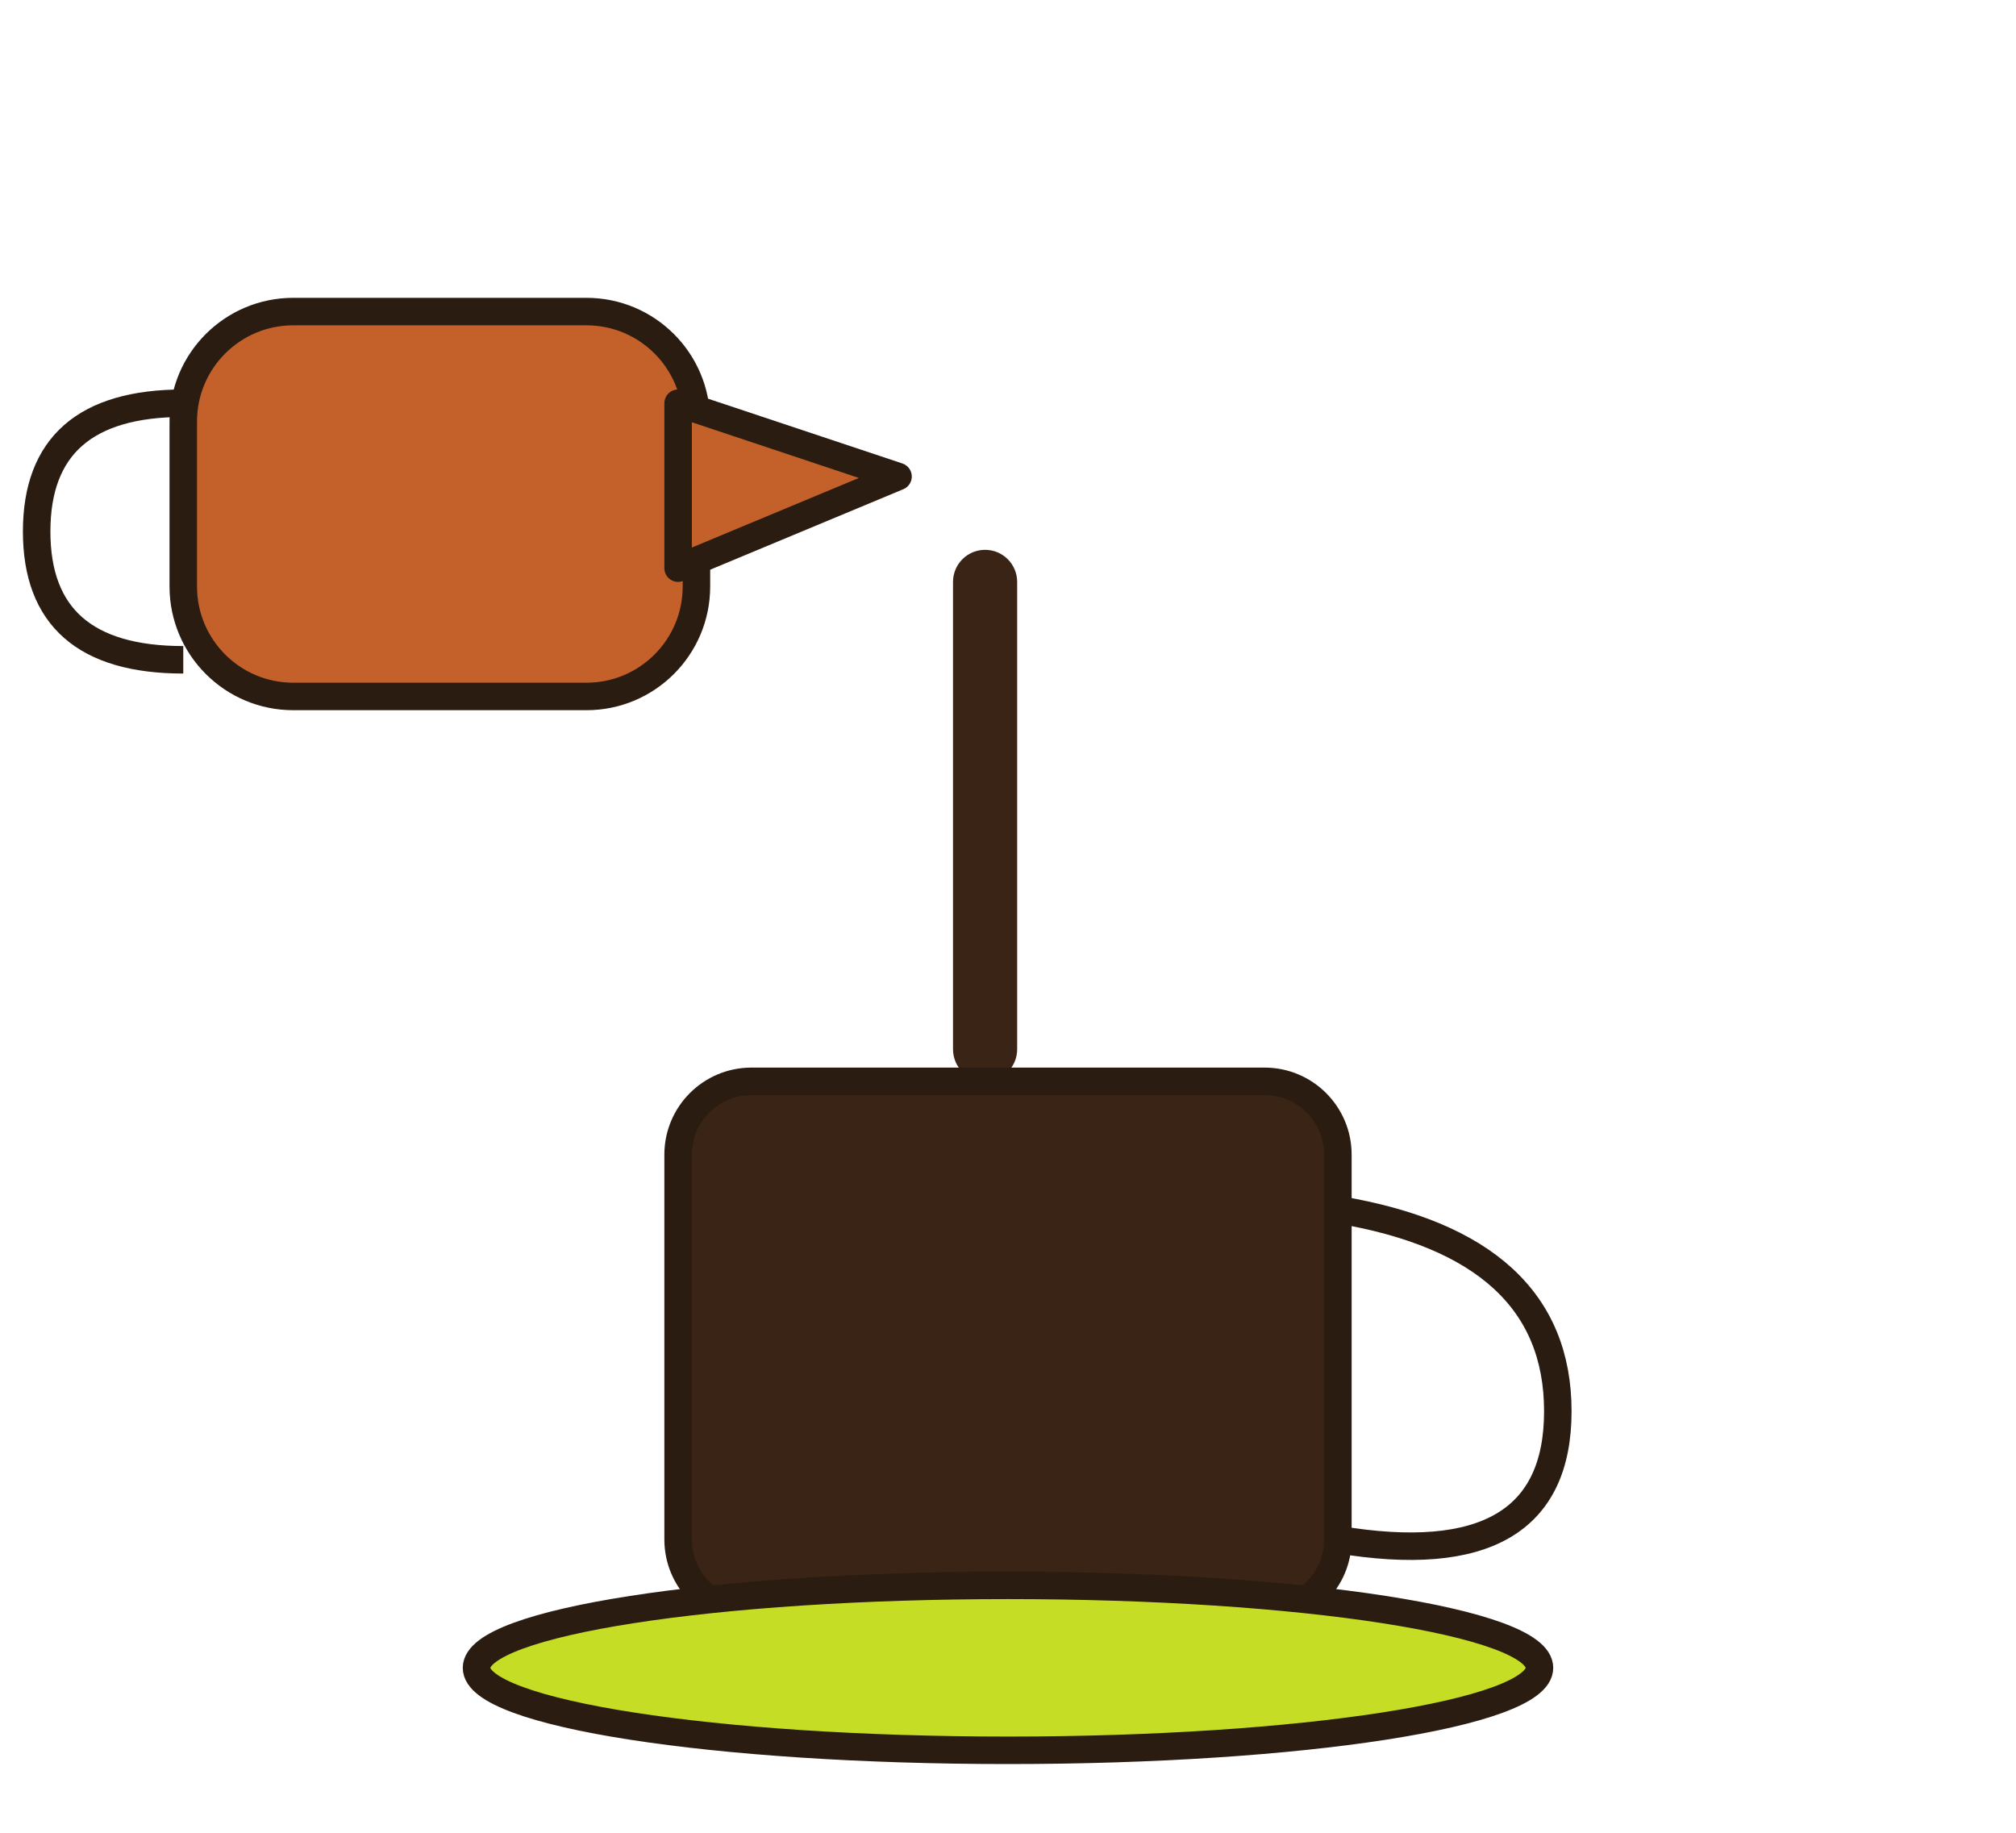
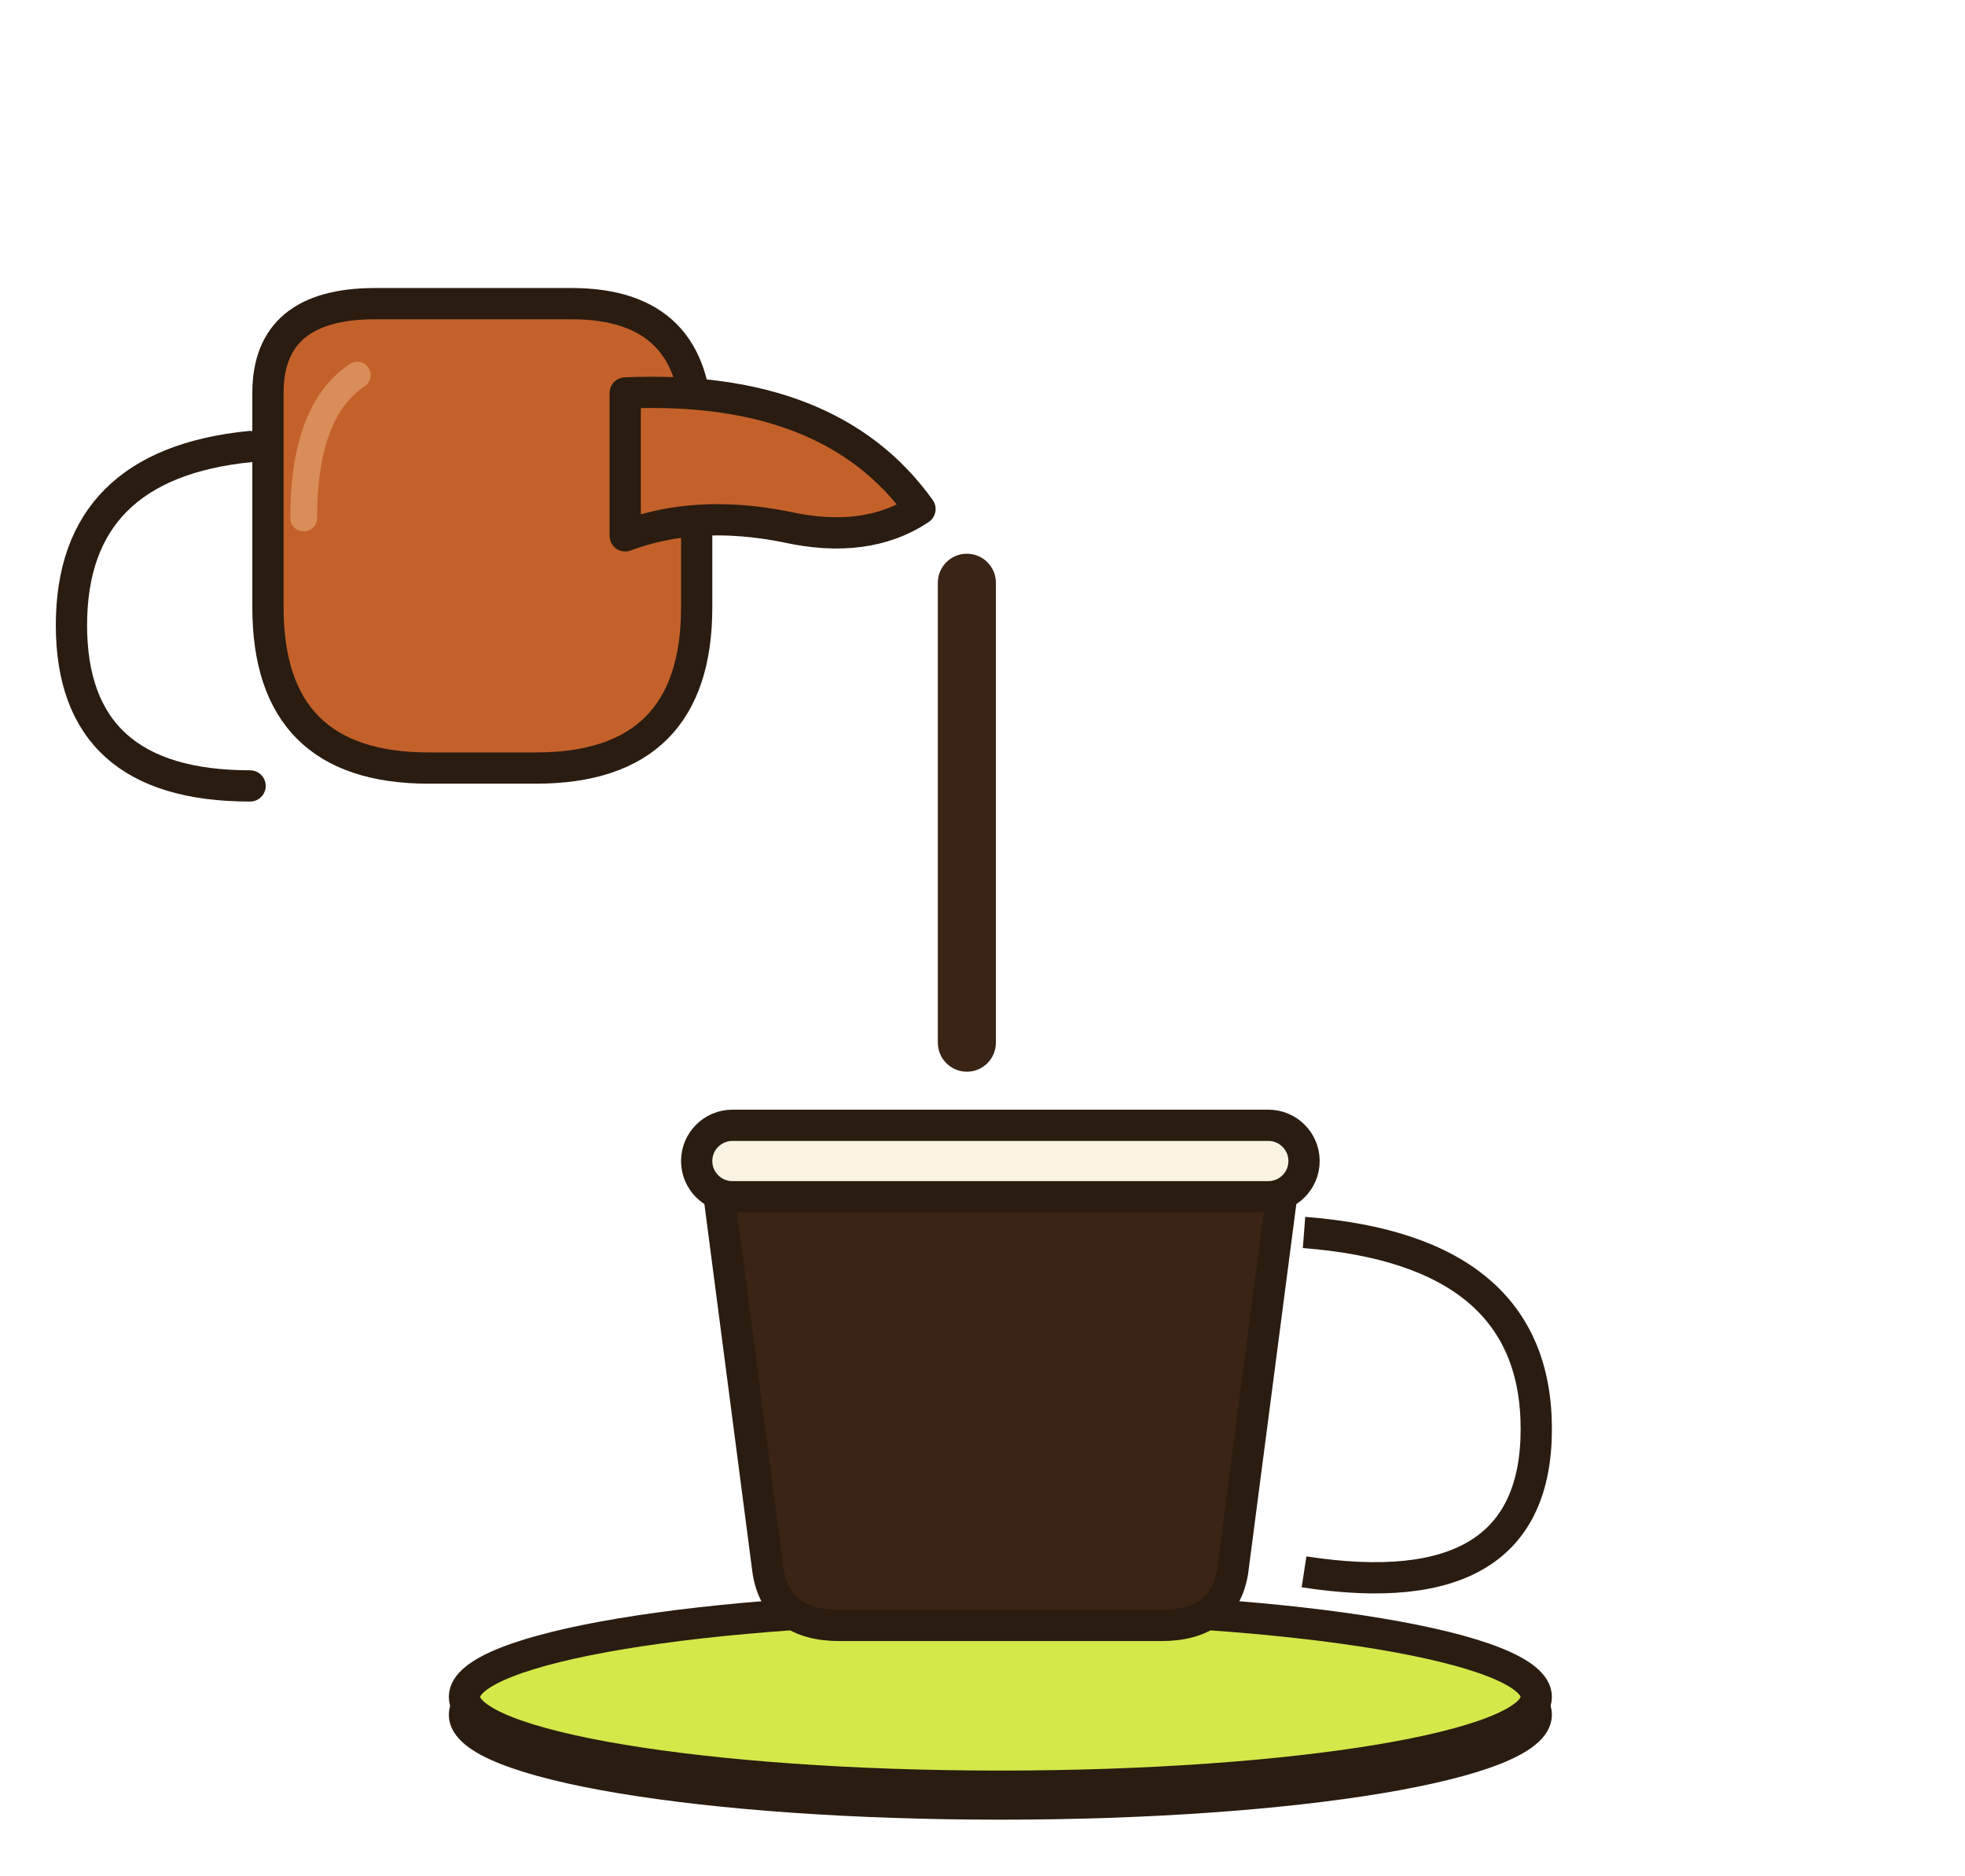
- <svg xmlns="http://www.w3.org/2000/svg" viewBox="0 0 220 200" role="img" aria-label="Coffee pouring into a mug" class="pour">
+ <svg xmlns="http://www.w3.org/2000/svg" viewBox="0 0 220 210" role="img" aria-label="Coffee pouring into a cup" class="pour">
  <style>
    .pour .stream { transform-box: fill-box; transform-origin: top center; animation: pour-stream 4.2s ease-in-out infinite; }
    .pour .fill   { transform-box: fill-box; transform-origin: bottom center; animation: pour-fill 4.2s ease-in-out infinite; }
-     .pour .jug    { transform-box: fill-box; transform-origin: 70% 80%; animation: pour-tip 4.2s ease-in-out infinite; }
+     .pour .jug    { transform-box: fill-box; transform-origin: 72% 78%; animation: pour-tip 4.2s ease-in-out infinite; }
    .pour .steam  { opacity: 0; animation: pour-steam 4.2s ease-in-out infinite; }
-     .pour .steam.s2 { animation-delay: .35s; }
+     .pour .steam.s2 { animation-delay: .5s; }
+     .pour .steam.s3 { animation-delay: .9s; }
    @keyframes pour-stream {
      0%   { opacity: 0; transform: scaleY(0); }
      12%  { opacity: 1; transform: scaleY(1); }
      58%  { opacity: 1; transform: scaleY(1); }
      66%  { opacity: 0; transform: scaleY(1); }
      100% { opacity: 0; transform: scaleY(0); }
    }
    @keyframes pour-fill {
-       0%   { transform: scaleY(0.06); }
+       0%   { transform: scaleY(0.08); }
      58%  { transform: scaleY(1); }
      92%  { transform: scaleY(1); }
-       100% { transform: scaleY(0.06); }
+       100% { transform: scaleY(0.08); }
    }
    @keyframes pour-tip {
      0%, 100% { transform: rotate(0deg); }
-       12%, 62% { transform: rotate(-22deg); }
+       12%, 60% { transform: rotate(-26deg); }
    }
    @keyframes pour-steam {
      0%, 60% { opacity: 0; transform: translateY(0); }
-       78%     { opacity: .55; }
-       100%    { opacity: 0; transform: translateY(-16px); }
+       80%     { opacity: .5; }
+       100%    { opacity: 0; transform: translateY(-18px); }
    }
    @media (prefers-reduced-motion: reduce) {
      .pour .stream, .pour .fill, .pour .jug, .pour .steam { animation: none; }
      .pour .stream { opacity: 1; }
      .pour .fill { transform: none; }
-       .pour .jug { transform: rotate(-22deg); }
+       .pour .jug { transform: rotate(-26deg); }
      .pour .steam { opacity: .5; }
    }
  </style>
-   <path class="steam s1" d="M96 70 q-8 -10 0 -20 q8 -10 0 -20" fill="none" stroke="#4a3220" stroke-width="3" stroke-linecap="round" />
-   <path class="steam s2" d="M118 70 q8 -10 0 -20 q-8 -10 0 -20" fill="none" stroke="#4a3220" stroke-width="3" stroke-linecap="round" />
+   <path class="steam s1" d="M98 92 q-9 -11 0 -22 q9 -11 0 -22" fill="none" stroke="#4a3220" stroke-width="3.5" stroke-linecap="round" />
+   <path class="steam s2" d="M112 92 q9 -11 0 -22 q-9 -11 0 -22" fill="none" stroke="#4a3220" stroke-width="3.5" stroke-linecap="round" />
+   <path class="steam s3" d="M126 92 q-9 -11 0 -22 q9 -11 0 -22" fill="none" stroke="#4a3220" stroke-width="3.5" stroke-linecap="round" />
  <g class="jug">
-     <rect x="20" y="34" width="56" height="42" rx="12" fill="#c4612a" stroke="#2a1c10" stroke-width="3" />
-     <path d="M74 44 L98 52 L74 62 Z" fill="#c4612a" stroke="#2a1c10" stroke-width="3" stroke-linejoin="round" />
-     <path d="M20 44 q-16 0 -16 14 q0 14 16 14" fill="none" stroke="#2a1c10" stroke-width="3" />
+     <path d="M28 50 q-20 2 -20 20 q0 18 20 18" fill="none" stroke="#2a1c10" stroke-width="3.5" stroke-linecap="round" />
+     <path d="M30 44              q0 -10 12 -10              h22              q14 0 14 14              v20              q0 18 -18 18              h-12              q-18 0 -18 -18              z" fill="#c4612a" stroke="#2a1c10" stroke-width="3.5" stroke-linejoin="round" />
+     <path d="M70 44              Q93 43 103 57              Q97 61 88 59              Q78 57 70 60              Z" fill="#c4612a" stroke="#2a1c10" stroke-width="3.5" stroke-linejoin="round" />
+     <path d="M40 42 q-6 4 -6 16" fill="none" stroke="#e3a06b" stroke-width="3" stroke-linecap="round" opacity=".7" />
  </g>
-   <rect class="stream" x="104" y="60" width="7" height="58" rx="3.5" fill="#3a2415" />
+   <rect class="stream" x="105" y="62" width="6.5" height="58" rx="3.25" fill="#3a2415" />
  <g>
-     <clipPath id="mugInside">
-       <rect x="74" y="118" width="72" height="58" rx="8" />
+     <ellipse cx="112" cy="192" rx="60" ry="10" fill="#c5dd24" stroke="#2a1c10" stroke-width="3.5" />
+     <ellipse cx="112" cy="190" rx="60" ry="10" fill="#d4e84a" stroke="#2a1c10" stroke-width="3.5" />
+     <path d="M146 138 q26 2 26 22 q0 20 -26 16" fill="none" stroke="#2a1c10" stroke-width="3.5" />
+     <clipPath id="cupInside">
+       <path d="M80 130 L144 130 L138 176 q-1 6 -8 6 L94 182 q-7 0 -8 -6 Z" />
    </clipPath>
-     <rect x="74" y="118" width="72" height="58" rx="8" fill="#f8f3e3" />
-     <rect class="fill" x="74" y="118" width="72" height="58" rx="8" fill="#3a2415" clip-path="url(#mugInside)" />
-     <rect x="74" y="118" width="72" height="58" rx="8" fill="none" stroke="#2a1c10" stroke-width="3" />
-     <path d="M146 132 q24 4 24 22 q0 18 -24 14" fill="none" stroke="#2a1c10" stroke-width="3" />
-     <ellipse cx="110" cy="182" rx="58" ry="9" fill="#c5dd24" stroke="#2a1c10" stroke-width="3" />
+     <path d="M80 130 L144 130 L138 176 q-1 6 -8 6 L94 182 q-7 0 -8 -6 Z" fill="#f8f3e3" />
+     <rect class="fill" x="80" y="130" width="64" height="54" fill="#3a2415" clip-path="url(#cupInside)" />
+     <path d="M80 130 L144 130 L138 176 q-1 6 -8 6 L94 182 q-7 0 -8 -6 Z" fill="none" stroke="#2a1c10" stroke-width="3.5" stroke-linejoin="round" />
+     <rect x="78" y="126" width="68" height="8" rx="4" fill="#f8f3e3" stroke="#2a1c10" stroke-width="3.5" />
  </g>
</svg>
